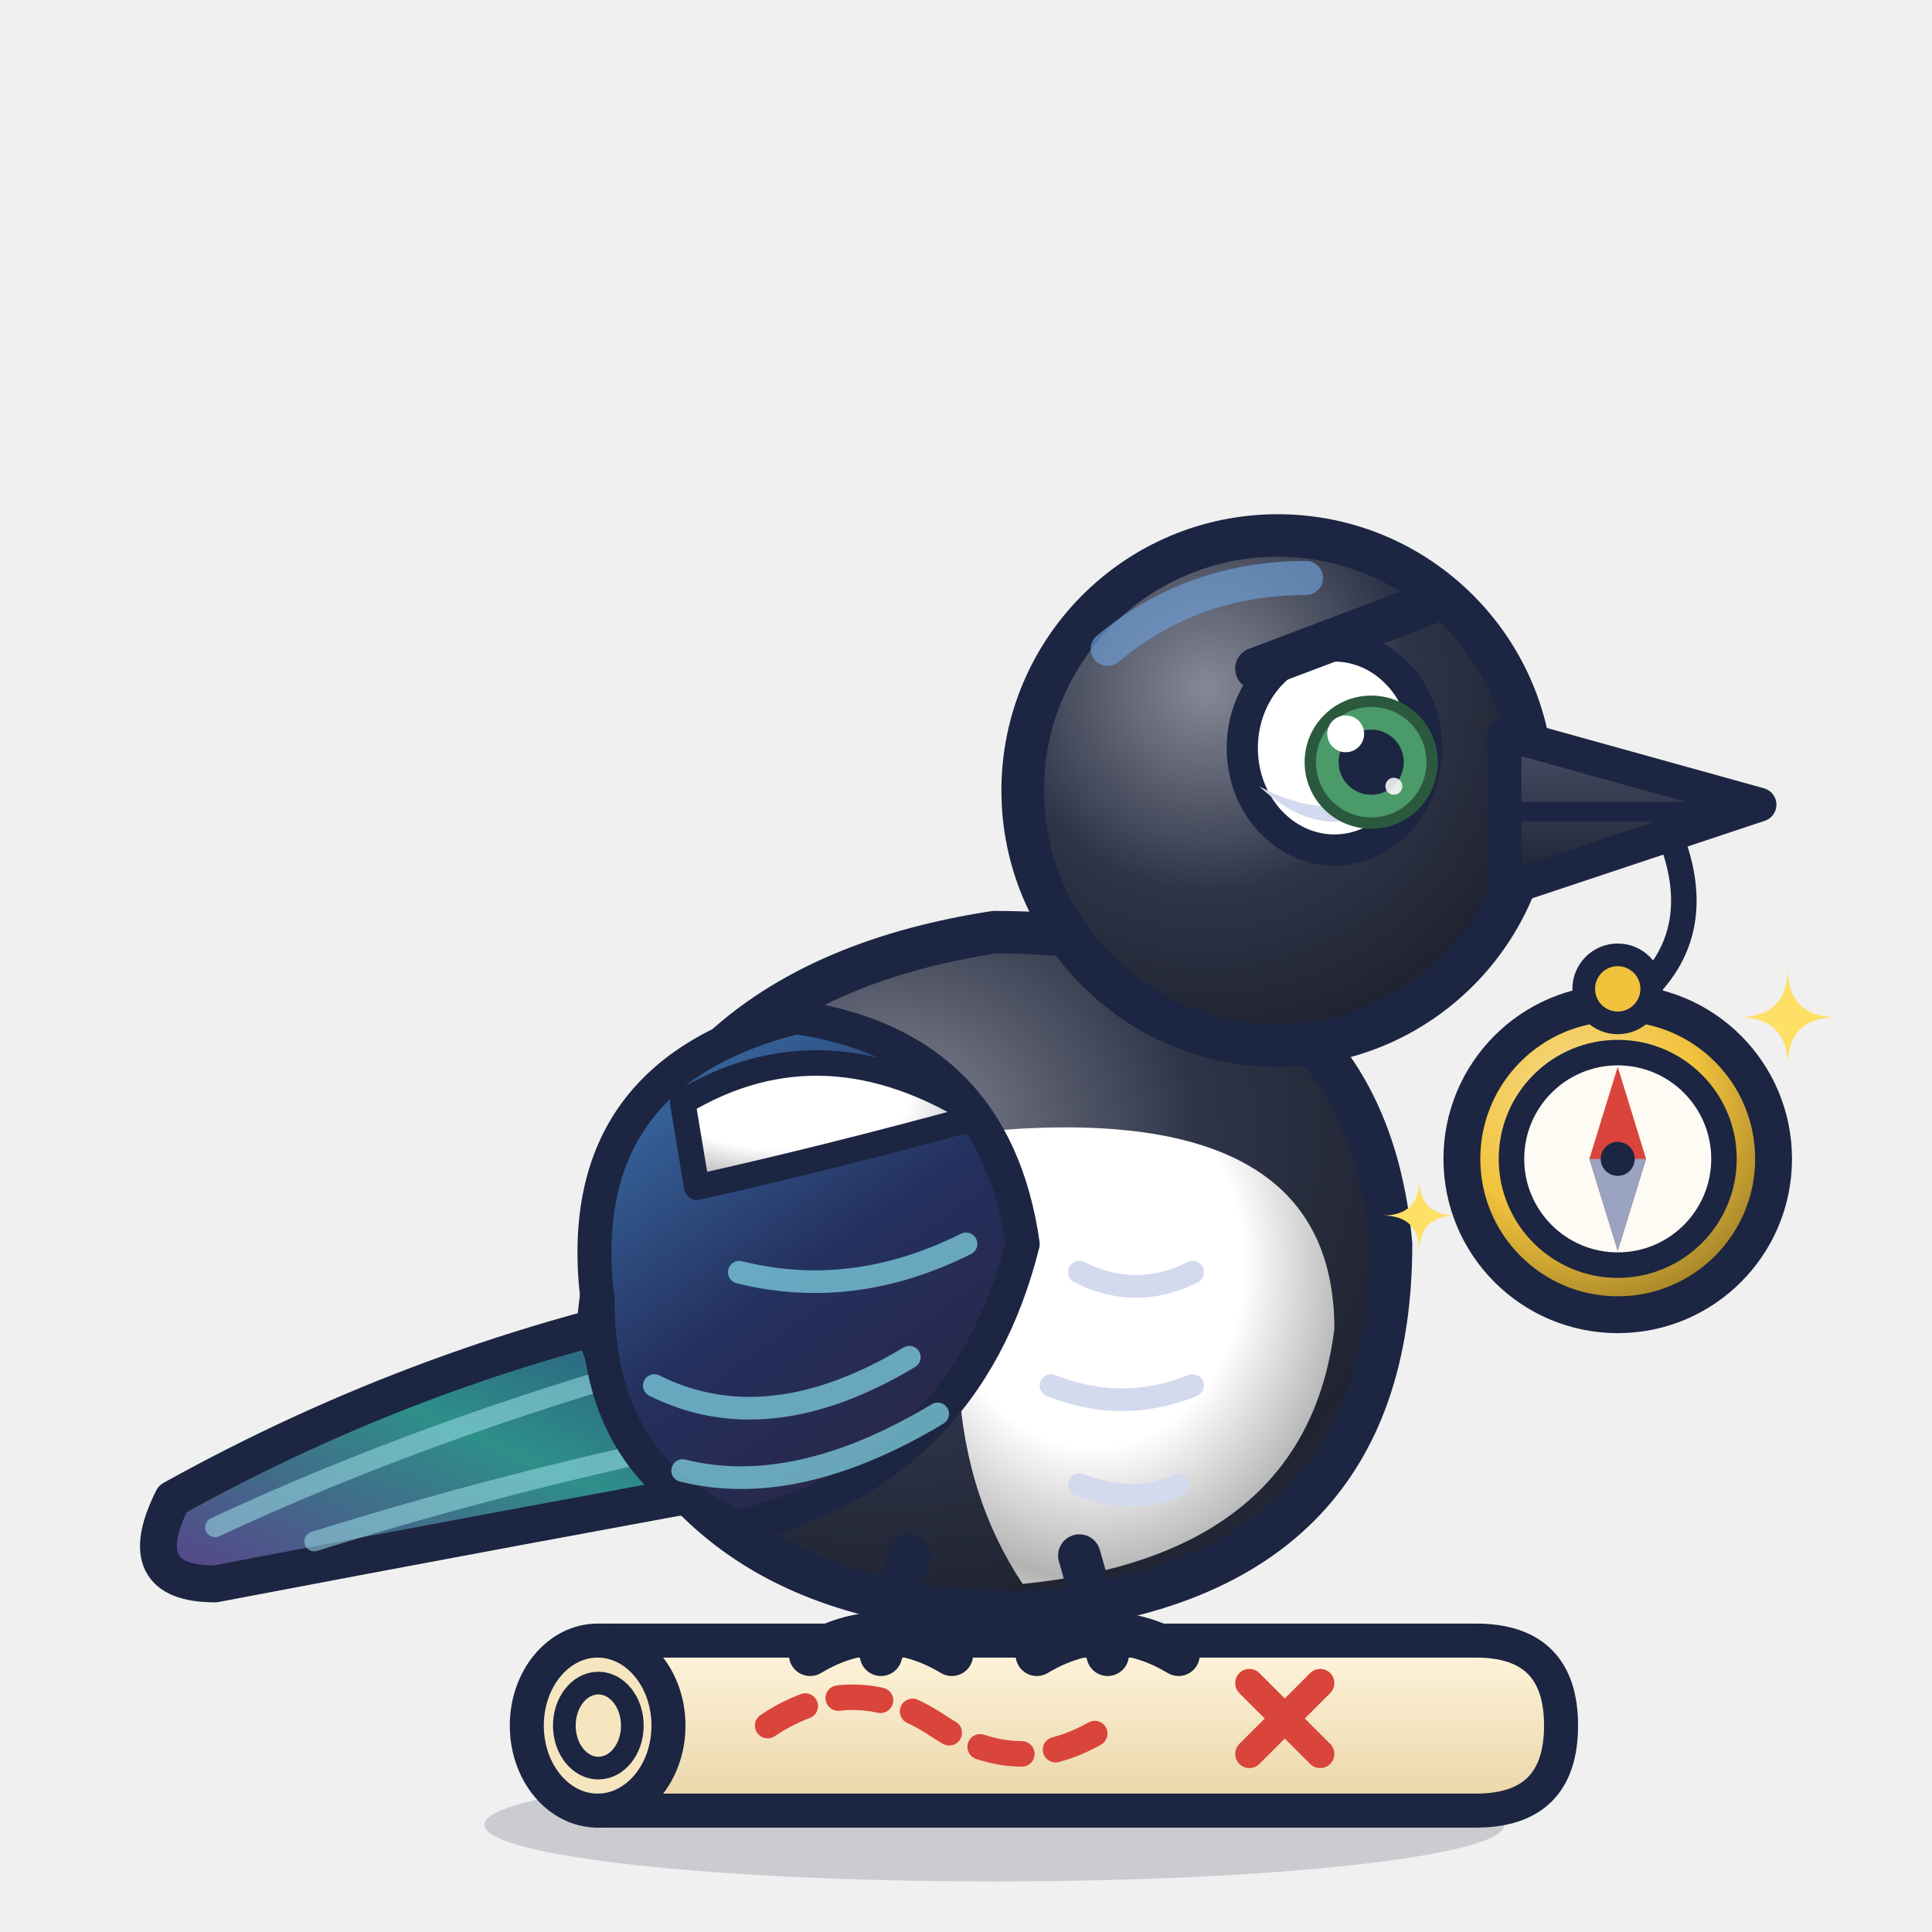
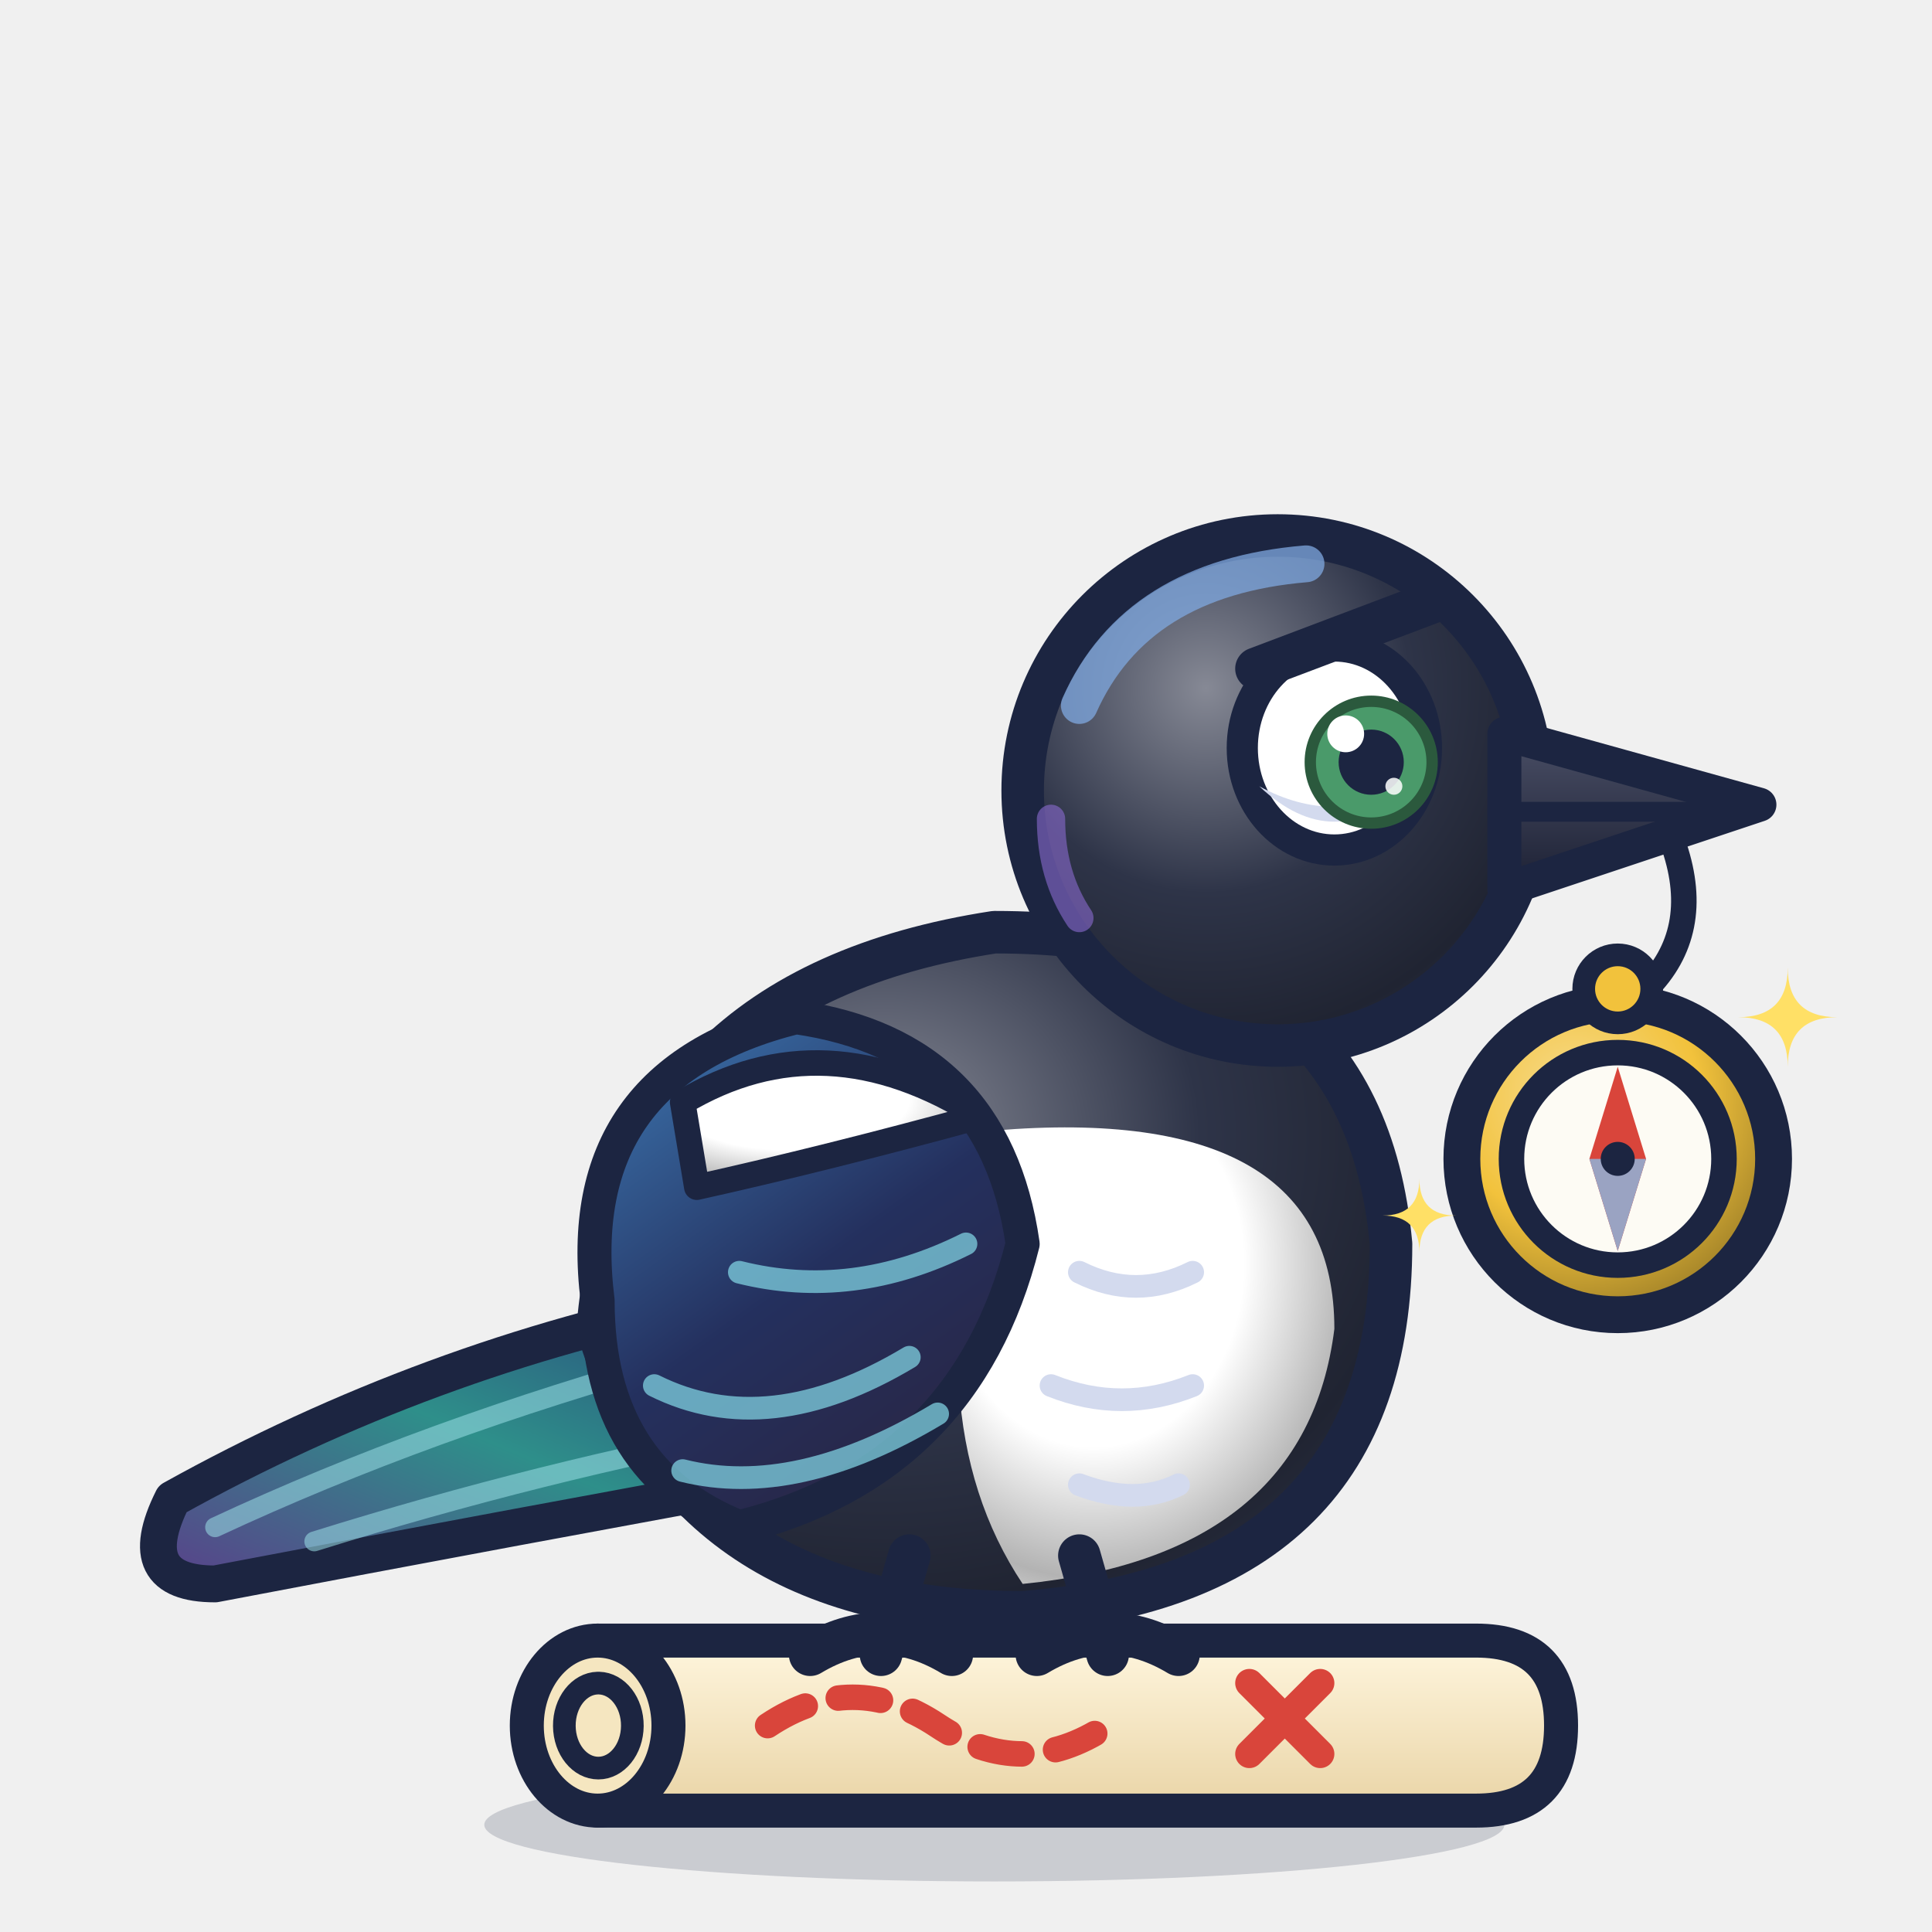
<svg aria-hidden="true" viewBox="0 0 120 120">
  <defs>
    <linearGradient id="m-elster__e" x1=".2" x2=".8" y1="0" y2="1">
      <stop offset="0" stop-color="#3a6fa8" />
      <stop offset=".5" stop-color="#24305e" />
      <stop offset="1" stop-color="#2a2440" />
    </linearGradient>
    <linearGradient id="m-elster__a" x1="1" x2="0" y1="0" y2="1">
      <stop offset="0" stop-color="#2a3f7a" />
      <stop offset=".5" stop-color="#2e8f8a" />
      <stop offset="1" stop-color="#5a3f8a" />
    </linearGradient>
    <linearGradient id="m-elster__b" x1="0" x2="0" y1="0" y2="1">
      <stop offset="0" stop-color="#fff6de" />
      <stop offset="1" stop-color="#e9d4a6" />
    </linearGradient>
    <linearGradient id="m-elster__f" x1="0" x2="0" y1="0" y2="1">
      <stop offset="0" stop-color="#4a4f66" />
      <stop offset="1" stop-color="#1c2033" />
    </linearGradient>
    <radialGradient id="m-elster__c" cx="36%" cy="30%" r="80%">
      <stop offset="0" stop-color="#868995" />
      <stop offset=".5" stop-color="#2e3448" />
      <stop offset=".86" stop-color="#202432" />
      <stop offset="1" stop-color="#282d3e" />
    </radialGradient>
    <radialGradient id="m-elster__d" cx="36%" cy="30%" r="80%">
      <stop offset="0" stop-color="#fff" />
      <stop offset=".5" stop-color="#fff" />
      <stop offset=".86" stop-color="#b3b3b3" />
      <stop offset="1" stop-color="#dbdbdb" />
    </radialGradient>
    <radialGradient id="m-elster__g" cx="36%" cy="30%" r="80%">
      <stop offset="0" stop-color="#f7dc8e" />
      <stop offset=".5" stop-color="#f2c23c" />
      <stop offset=".86" stop-color="#a9882a" />
      <stop offset="1" stop-color="#d0a734" />
    </radialGradient>
  </defs>
  <g transform="matrix(.88 0 0 .88 7.2 13.9)">
    <ellipse cx="62" cy="113" fill="#1c2541" opacity=".18" rx="36" ry="4" />
    <path fill="url(#m-elster__a)" stroke="#1c2541" stroke-linecap="round" stroke-linejoin="round" stroke-width="2.6" d="M42 76Q22 80 4 90q-3 6 3 6 21-4 43-8Z" />
    <path fill="none" stroke="#9be0e8" stroke-linecap="round" stroke-width="1.4" d="M40 80Q22 85 7 92m39-7q-16 3-32 8" opacity=".55" />
    <path fill="url(#m-elster__b)" stroke="#1c2541" stroke-linecap="round" stroke-linejoin="round" stroke-width="2.4" d="M34 100h62q6 0 6 6t-6 6H34Z" />
    <ellipse cx="34" cy="106" fill="#f5e6c0" stroke="#1c2541" stroke-linecap="round" stroke-linejoin="round" stroke-width="2.4" rx="5" ry="6" />
    <path fill="none" stroke="#1c2541" stroke-linecap="round" stroke-linejoin="round" stroke-width="1.6" d="M34 103a2.4 3 0 1 0 .1 0" />
    <path fill="none" stroke="#d9453b" stroke-dasharray="3 2.4" stroke-linecap="round" stroke-width="1.8" d="M46 106q6-4 12 0t12 0" />
    <path stroke="#d9453b" stroke-linecap="round" stroke-width="2" d="m80 103 5 5m0-5-5 5" />
    <path fill="url(#m-elster__c)" stroke="#1c2541" stroke-linecap="round" stroke-linejoin="round" stroke-width="3" d="M34 78q2-24 28-28 26 0 28 22 0 24-26 26-24 0-30-20" />
    <path fill="url(#m-elster__d)" d="M62 64q24-2 24 14-2 16-22 18-8-12-2-32" />
    <path fill="none" stroke="#d3daee" stroke-linecap="round" stroke-width="1.6" d="M68 74q4 2 8 0m-10 8q5 2 10 0m-8 7q4 1.5 7 0" />
    <path fill="url(#m-elster__e)" stroke="#1c2541" stroke-linecap="round" stroke-linejoin="round" stroke-width="2.4" d="M34 76q-2-16 14-20 14 2 16 16-4 16-20 20-10-4-10-16" />
    <path fill="url(#m-elster__d)" stroke="#1c2541" stroke-linecap="round" stroke-linejoin="round" stroke-width="1.8" d="M40 62q10-6 21 1-11 3-20 5Z" />
    <path fill="none" stroke="#7fd0e0" stroke-linecap="round" stroke-width="1.6" d="M38 82q8 4 18-2m-16 8q8 2 18-4M44 74q8 2 16-2" opacity=".75" />
    <path fill="none" stroke="#1c2541" stroke-linecap="round" stroke-linejoin="round" stroke-width="3" d="m56 94-2 7m14-7 2 7m-21 0q5-3 10 0m6 0q5-3 10 0" />
    <circle cx="82" cy="40" r="18" fill="url(#m-elster__c)" stroke="#1c2541" stroke-linecap="round" stroke-linejoin="round" stroke-width="3" />
-     <path fill="none" stroke="#6c9bd2" stroke-linecap="round" stroke-width="2.4" d="M70 30q6-5 14-5" opacity=".7" />
+     <path fill="none" stroke="#7fa8e0" stroke-linecap="round" stroke-width="2.6" d="M68 34q4-9 16-10" opacity=".75" />
+     <path fill="none" stroke="#8a6ad0" stroke-linecap="round" stroke-width="2" d="M66 42q0 4 2 7" opacity=".6" />
    <path fill="url(#m-elster__f)" stroke="#1c2541" stroke-linecap="round" stroke-linejoin="round" stroke-width="2.4" d="m98 36 18 5-18 6Z" />
    <path fill="none" stroke="#1c2541" stroke-linecap="round" stroke-linejoin="round" stroke-width="1.4" d="M98 41.5h14" />
    <path fill="none" stroke="#1c2541" stroke-linecap="round" stroke-linejoin="round" stroke-width="1.8" d="M110 44q2 6-2 10" />
    <circle cx="106" cy="66" r="11" fill="url(#m-elster__g)" stroke="#1c2541" stroke-linecap="round" stroke-linejoin="round" stroke-width="2.6" />
    <circle cx="106" cy="66" r="7.5" fill="#fdfbf4" stroke="#1c2541" stroke-linecap="round" stroke-linejoin="round" stroke-width="1.8" />
    <path fill="#d9453b" d="m106 59.5 2 6.5-2 6.5-2-6.5Z" />
    <path fill="#9aa3c2" d="M106 66h2l-2 6.5-2-6.5Z" />
    <circle cx="106" cy="66" r="1.2" fill="#1c2541" />
    <circle cx="106" cy="54" r="2.4" fill="#f2c23c" stroke="#1c2541" stroke-linecap="round" stroke-linejoin="round" stroke-width="1.6" />
    <path fill="#ffe066" d="M118 52.5q0 3.5 3.5 3.5-3.5 0-3.5 3.5 0-3.5-3.5-3.5 3.5 0 3.5-3.5" />
    <path fill="#ffe066" d="M92 67.4q0 2.6 2.6 2.6-2.6 0-2.6 2.6 0-2.6-2.6-2.6 2.6 0 2.6-2.6" />
    <ellipse cx="86" cy="37" fill="#fff" stroke="#1c2541" stroke-linecap="round" stroke-linejoin="round" stroke-width="2.2" rx="6.5" ry="7.2" />
    <path fill="#d3daee" d="M80.7 39.7q5.3 5 10.6 0-5.3 2.9-10.6 0" />
    <circle cx="88.6" cy="38" r="4.3" fill="#4a9a6a" stroke="#2b593d" stroke-width=".8" />
    <circle cx="88.6" cy="38" r="2.3" fill="#1c2541" />
    <circle cx="86.8" cy="36" r="1.3" fill="#fff" />
    <circle cx="90.2" cy="39.7" r=".6" fill="#fff" opacity=".85" />
    <path fill="none" stroke="#1c2541" stroke-linecap="round" stroke-width="3" d="m93.2 26.6-12.7 4.8" />
  </g>
</svg>
